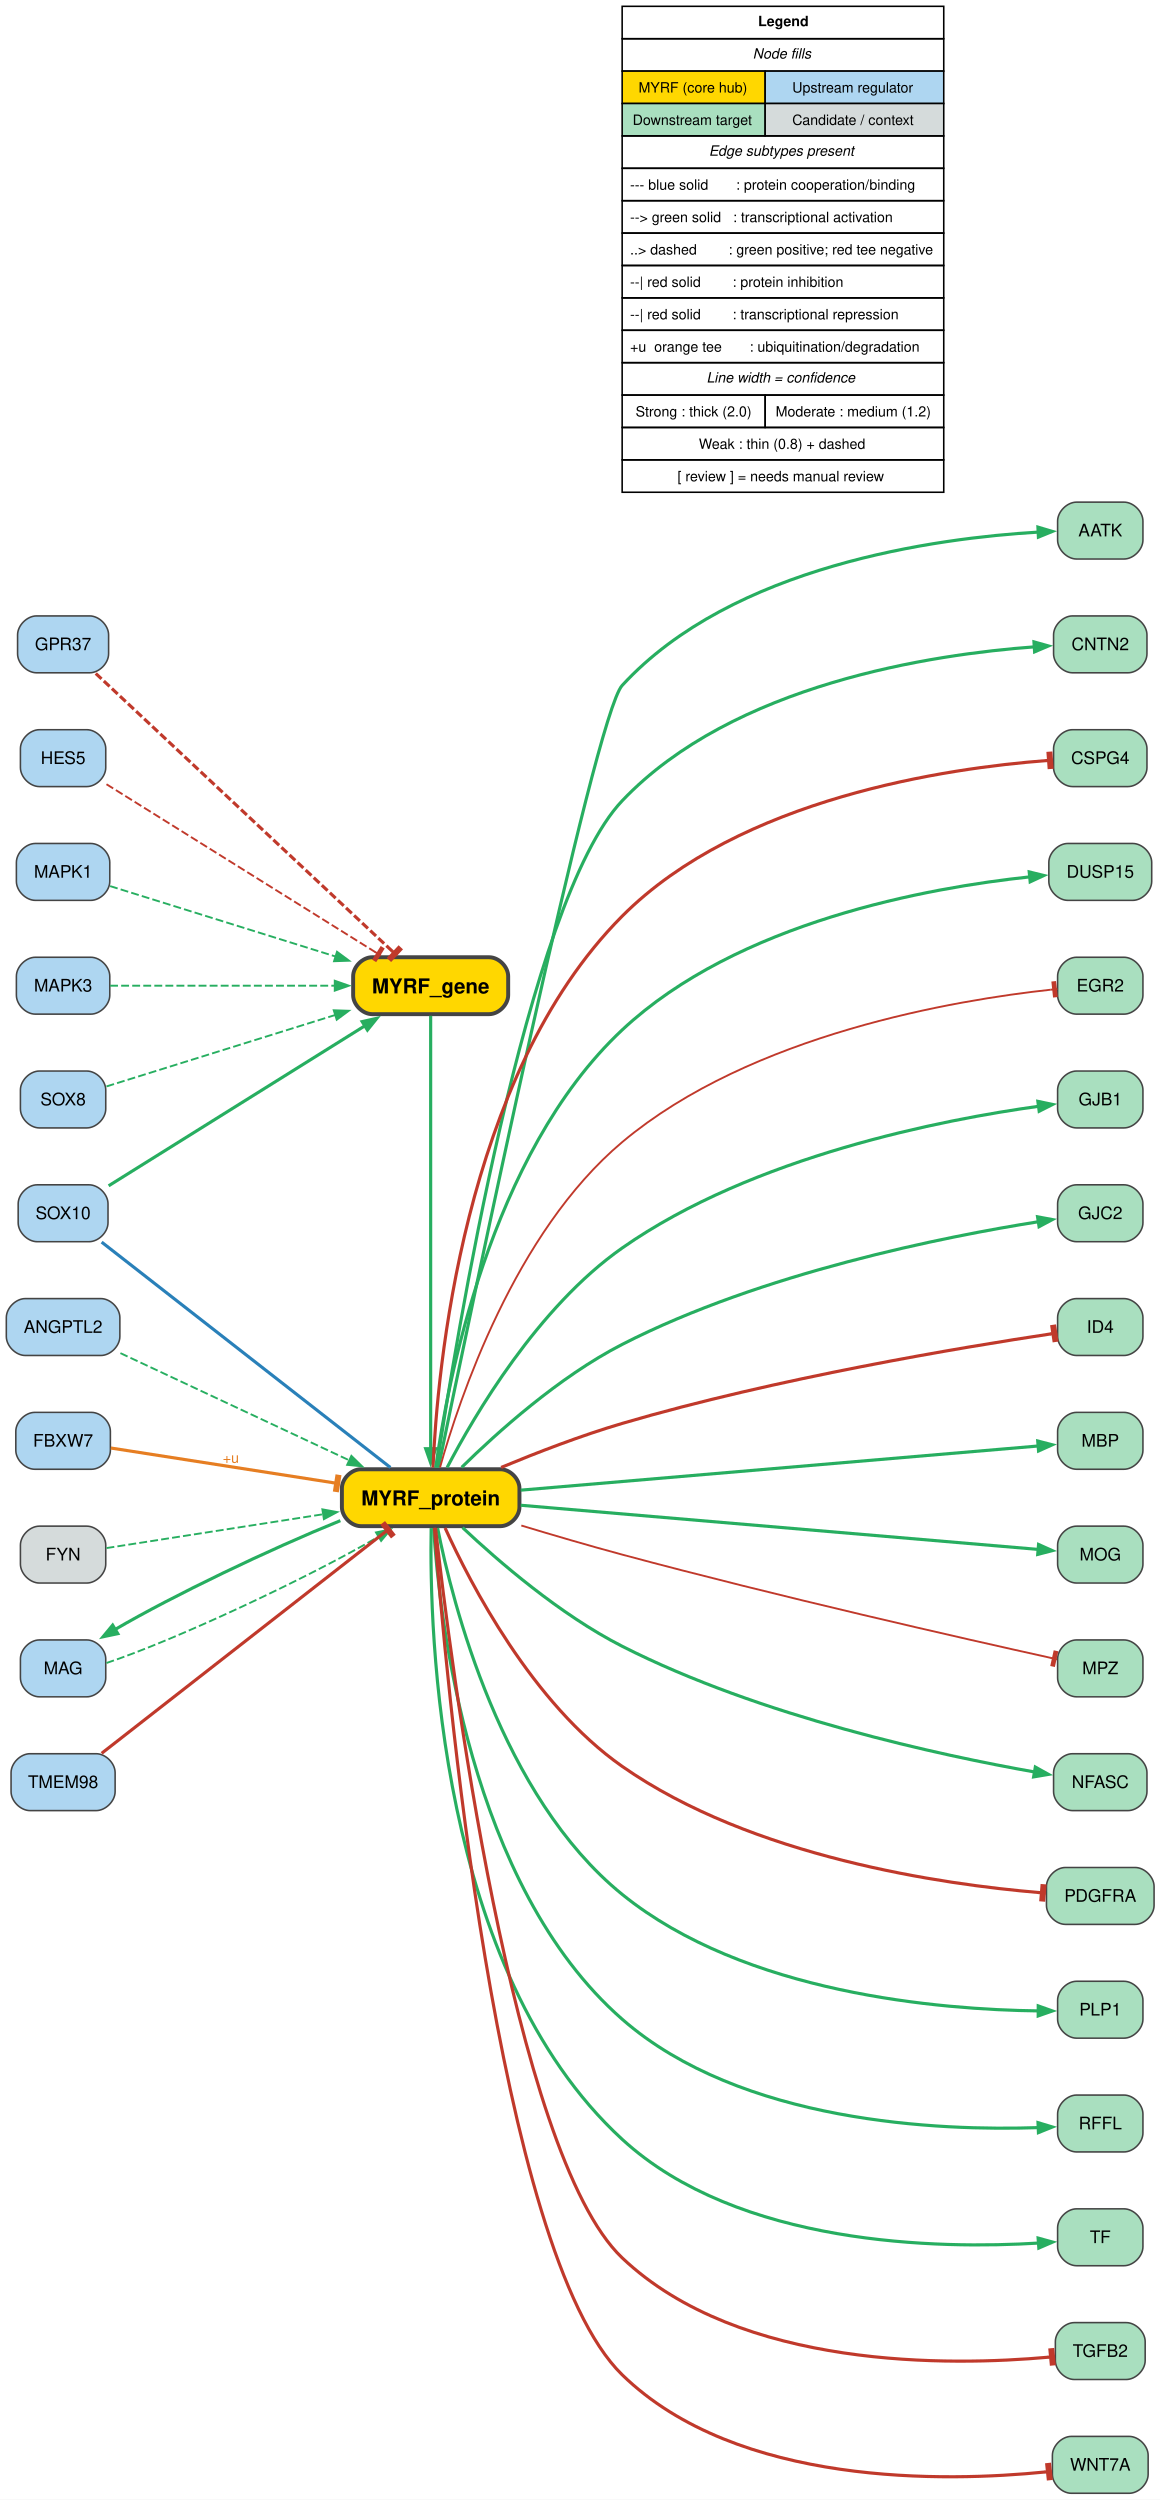
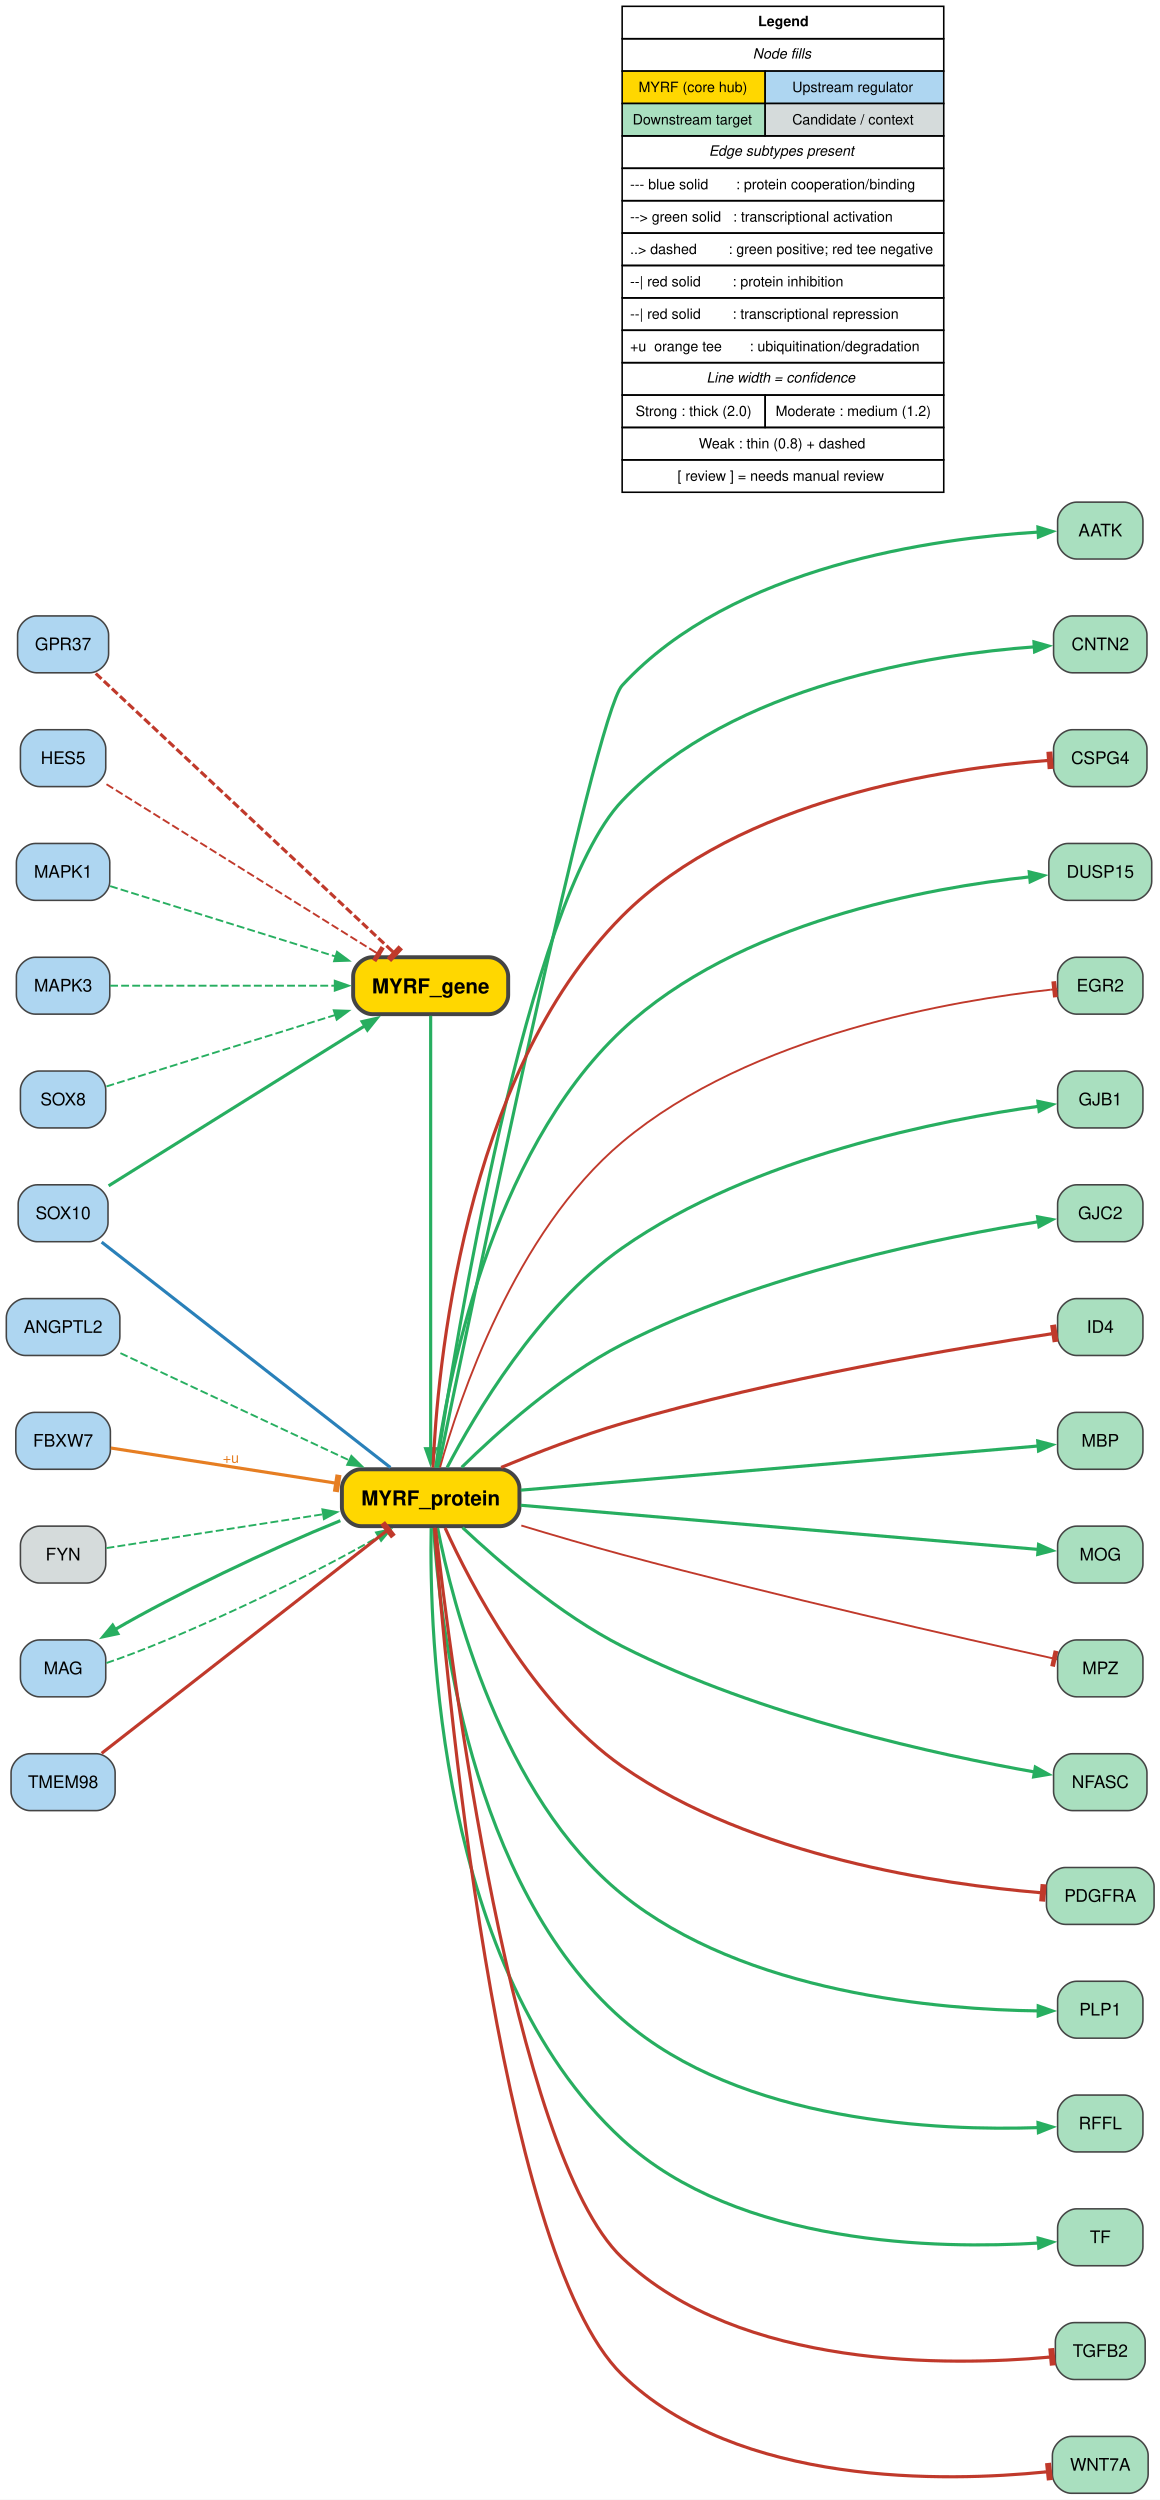
<svg xmlns="http://www.w3.org/2000/svg" xmlns:xlink="http://www.w3.org/1999/xlink" width="734pt" height="1582pt" viewBox="0.00 0.00 734.00 1582.00">
  <g id="graph0" class="graph" transform="scale(1 1) rotate(0) translate(4 1577.75)">
    <polygon fill="white" stroke="none" points="-4,4 -4,-1577.75 730.3,-1577.75 730.3,4 -4,4" />
    <g id="node1" class="node">
      <g id="a_node1">
        <a xlink:title="enzyme | ENSG00000181409">
          <path fill="#a9dfbf" stroke="#444444" d="M707.25,-1260C707.25,-1260 677.25,-1260 677.25,-1260 671.25,-1260 665.25,-1254 665.25,-1248 665.25,-1248 665.25,-1236 665.25,-1236 665.25,-1230 671.25,-1224 677.25,-1224 677.25,-1224 707.25,-1224 707.25,-1224 713.25,-1224 719.25,-1230 719.25,-1236 719.25,-1236 719.25,-1248 719.25,-1248 719.25,-1254 713.25,-1260 707.25,-1260" />
          <text xml:space="preserve" text-anchor="middle" x="692.25" y="-1238.3" font-family="Helvetica,sans-Serif" font-size="11.00">AATK</text>
        </a>
      </g>
    </g>
    <g id="node2" class="node">
      <g id="a_node2">
        <a xlink:title="protein | ENSG00000136859">
          <path fill="#aed6f1" stroke="#444444" d="M59.85,-756C59.85,-756 12,-756 12,-756 6,-756 0,-750 0,-744 0,-744 0,-732 0,-732 0,-726 6,-720 12,-720 12,-720 59.85,-720 59.85,-720 65.85,-720 71.85,-726 71.85,-732 71.85,-732 71.85,-744 71.85,-744 71.85,-750 65.85,-756 59.85,-756" />
          <text xml:space="preserve" text-anchor="middle" x="35.92" y="-734.3" font-family="Helvetica,sans-Serif" font-size="11.00">ANGPTL2</text>
        </a>
      </g>
    </g>
    <g id="node21" class="node">
      <g id="a_node21">
        <a xlink:title="transcription_factor | ENSG00000124920">
          <path fill="#ffd700" stroke="#444444" stroke-width="2.5" d="M312.7,-648C312.7,-648 224.35,-648 224.35,-648 218.35,-648 212.35,-642 212.35,-636 212.35,-636 212.35,-624 212.35,-624 212.35,-618 218.35,-612 224.35,-612 224.35,-612 312.7,-612 312.7,-612 318.7,-612 324.7,-618 324.7,-624 324.7,-624 324.7,-636 324.7,-636 324.7,-642 318.7,-648 312.7,-648" />
          <text xml:space="preserve" text-anchor="middle" x="268.52" y="-625.15" font-family="Helvetica,sans-Serif" font-weight="bold" font-size="13.00">MYRF_protein</text>
        </a>
      </g>
    </g>
    <g id="edge16" class="edge">
      <path fill="none" stroke="#27ae60" stroke-width="1.2" stroke-dasharray="5,2" d="M72.2,-721.48C110.91,-703.35 173.36,-674.1 217.2,-653.57" />
      <polygon fill="#27ae60" stroke="#27ae60" stroke-width="1.2" points="218.35,-656.51 225.17,-649.84 215.68,-650.8 218.35,-656.51" />
    </g>
    <g id="node3" class="node">
      <g id="a_node3">
        <a xlink:title="protein | ENSG00000184144">
          <path fill="#a9dfbf" stroke="#444444" d="M709.8,-1188C709.8,-1188 674.7,-1188 674.7,-1188 668.7,-1188 662.7,-1182 662.7,-1176 662.7,-1176 662.7,-1164 662.7,-1164 662.7,-1158 668.7,-1152 674.7,-1152 674.7,-1152 709.8,-1152 709.8,-1152 715.8,-1152 721.8,-1158 721.8,-1164 721.8,-1164 721.8,-1176 721.8,-1176 721.8,-1182 715.8,-1188 709.8,-1188" />
          <text xml:space="preserve" text-anchor="middle" x="692.25" y="-1166.3" font-family="Helvetica,sans-Serif" font-size="11.00">CNTN2</text>
        </a>
      </g>
    </g>
    <g id="node4" class="node">
      <g id="a_node4">
        <a xlink:title="protein | ENSG00000173546">
          <path fill="#a9dfbf" stroke="#444444" d="M709.8,-1116C709.8,-1116 674.7,-1116 674.7,-1116 668.7,-1116 662.7,-1110 662.7,-1104 662.7,-1104 662.7,-1092 662.7,-1092 662.7,-1086 668.7,-1080 674.7,-1080 674.7,-1080 709.8,-1080 709.8,-1080 715.8,-1080 721.8,-1086 721.8,-1092 721.8,-1092 721.8,-1104 721.8,-1104 721.8,-1110 715.8,-1116 709.8,-1116" />
          <text xml:space="preserve" text-anchor="middle" x="692.25" y="-1094.3" font-family="Helvetica,sans-Serif" font-size="11.00">CSPG4</text>
        </a>
      </g>
    </g>
    <g id="node5" class="node">
      <g id="a_node5">
        <a xlink:title="enzyme | ENSG00000149599">
          <path fill="#a9dfbf" stroke="#444444" d="M712.8,-1044C712.8,-1044 671.7,-1044 671.7,-1044 665.7,-1044 659.7,-1038 659.7,-1032 659.7,-1032 659.7,-1020 659.7,-1020 659.7,-1014 665.7,-1008 671.7,-1008 671.7,-1008 712.8,-1008 712.8,-1008 718.8,-1008 724.8,-1014 724.8,-1020 724.8,-1020 724.8,-1032 724.8,-1032 724.8,-1038 718.8,-1044 712.8,-1044" />
          <text xml:space="preserve" text-anchor="middle" x="692.25" y="-1022.3" font-family="Helvetica,sans-Serif" font-size="11.00">DUSP15</text>
        </a>
      </g>
    </g>
    <g id="node6" class="node">
      <g id="a_node6">
        <a xlink:title="transcription_factor | ENSG00000122877">
          <path fill="#a9dfbf" stroke="#444444" d="M707.25,-972C707.25,-972 677.25,-972 677.25,-972 671.25,-972 665.25,-966 665.25,-960 665.25,-960 665.25,-948 665.25,-948 665.25,-942 671.25,-936 677.25,-936 677.25,-936 707.25,-936 707.25,-936 713.25,-936 719.25,-942 719.25,-948 719.25,-948 719.25,-960 719.25,-960 719.25,-966 713.25,-972 707.25,-972" />
          <text xml:space="preserve" text-anchor="middle" x="692.25" y="-950.3" font-family="Helvetica,sans-Serif" font-size="11.00">EGR2</text>
        </a>
      </g>
    </g>
    <g id="node7" class="node">
      <g id="a_node7">
        <a xlink:title="enzyme | ENSG00000109670">
          <path fill="#aed6f1" stroke="#444444" d="M53.85,-684C53.85,-684 18,-684 18,-684 12,-684 6,-678 6,-672 6,-672 6,-660 6,-660 6,-654 12,-648 18,-648 18,-648 53.85,-648 53.85,-648 59.85,-648 65.85,-654 65.85,-660 65.85,-660 65.85,-672 65.85,-672 65.85,-678 59.85,-684 53.85,-684" />
          <text xml:space="preserve" text-anchor="middle" x="35.92" y="-662.3" font-family="Helvetica,sans-Serif" font-size="11.00">FBXW7</text>
        </a>
      </g>
    </g>
    <g id="edge31" class="edge">
      <path fill="none" stroke="#e67e22" stroke-width="2" d="M66.13,-661.44C101.35,-655.94 161.48,-646.56 206.89,-639.47" />
      <polygon fill="#e67e22" stroke="#e67e22" stroke-width="2" points="209.55,-634.5 210.94,-643.39 209.16,-643.67 207.77,-634.77 209.55,-634.5" />
      <polyline fill="none" stroke="#e67e22" stroke-width="2" points="211.13,-638.8 206.69,-639.5" />
      <text xml:space="preserve" text-anchor="middle" x="142.1" y="-652.11" font-family="Helvetica,sans-Serif" font-size="9.00" fill="#e67e22">+u</text>
    </g>
    <g id="node8" class="node">
      <g id="a_node8">
        <a xlink:title="enzyme | ENSG00000010810">
          <path fill="#d5dbdb" stroke="#444444" d="M50.92,-612C50.92,-612 20.92,-612 20.92,-612 14.92,-612 8.92,-606 8.92,-600 8.92,-600 8.92,-588 8.92,-588 8.92,-582 14.92,-576 20.92,-576 20.92,-576 50.92,-576 50.92,-576 56.92,-576 62.92,-582 62.92,-588 62.92,-588 62.92,-600 62.92,-600 62.92,-606 56.92,-612 50.92,-612" />
          <text xml:space="preserve" text-anchor="middle" x="35.92" y="-590.3" font-family="Helvetica,sans-Serif" font-size="11.00">FYN</text>
        </a>
      </g>
    </g>
    <g id="edge17" class="edge">
      <path fill="none" stroke="#27ae60" stroke-width="1.2" stroke-dasharray="5,2" d="M63.38,-598.13C96.63,-603.32 154.91,-612.42 200.71,-619.57" />
      <polygon fill="#27ae60" stroke="#27ae60" stroke-width="1.2" points="199.99,-622.65 209.37,-620.92 200.96,-616.42 199.99,-622.65" />
    </g>
    <g id="node9" class="node">
      <g id="a_node9">
        <a xlink:title="protein | ENSG00000169562">
          <path fill="#a9dfbf" stroke="#444444" d="M707.25,-900C707.25,-900 677.25,-900 677.25,-900 671.25,-900 665.25,-894 665.25,-888 665.25,-888 665.25,-876 665.25,-876 665.25,-870 671.25,-864 677.25,-864 677.25,-864 707.25,-864 707.25,-864 713.25,-864 719.25,-870 719.25,-876 719.25,-876 719.25,-888 719.25,-888 719.25,-894 713.25,-900 707.25,-900" />
          <text xml:space="preserve" text-anchor="middle" x="692.25" y="-878.3" font-family="Helvetica,sans-Serif" font-size="11.00">GJB1</text>
        </a>
      </g>
    </g>
    <g id="node10" class="node">
      <g id="a_node10">
        <a xlink:title="protein | ENSG00000198835">
          <path fill="#a9dfbf" stroke="#444444" d="M707.25,-828C707.25,-828 677.25,-828 677.25,-828 671.25,-828 665.25,-822 665.25,-816 665.25,-816 665.25,-804 665.25,-804 665.25,-798 671.25,-792 677.25,-792 677.25,-792 707.25,-792 707.25,-792 713.25,-792 719.25,-798 719.25,-804 719.25,-804 719.25,-816 719.25,-816 719.25,-822 713.25,-828 707.25,-828" />
          <text xml:space="preserve" text-anchor="middle" x="692.25" y="-806.3" font-family="Helvetica,sans-Serif" font-size="11.00">GJC2</text>
        </a>
      </g>
    </g>
    <g id="node11" class="node">
      <g id="a_node11">
        <a xlink:title="protein | ENSG00000170775">
          <path fill="#aed6f1" stroke="#444444" d="M52.72,-1188C52.72,-1188 19.12,-1188 19.12,-1188 13.12,-1188 7.12,-1182 7.12,-1176 7.12,-1176 7.12,-1164 7.12,-1164 7.12,-1158 13.12,-1152 19.12,-1152 19.12,-1152 52.72,-1152 52.72,-1152 58.72,-1152 64.72,-1158 64.72,-1164 64.72,-1164 64.72,-1176 64.72,-1176 64.72,-1182 58.72,-1188 52.72,-1188" />
          <text xml:space="preserve" text-anchor="middle" x="35.92" y="-1166.3" font-family="Helvetica,sans-Serif" font-size="11.00">GPR37</text>
        </a>
      </g>
    </g>
    <g id="node20" class="node">
      <g id="a_node20">
        <a xlink:title="gene | ENSG00000124920">
          <path fill="#ffd700" stroke="#444444" stroke-width="2.5" d="M305.57,-972C305.57,-972 231.47,-972 231.47,-972 225.47,-972 219.47,-966 219.47,-960 219.47,-960 219.47,-948 219.47,-948 219.47,-942 225.47,-936 231.47,-936 231.47,-936 305.57,-936 305.57,-936 311.57,-936 317.57,-942 317.57,-948 317.57,-948 317.57,-960 317.57,-960 317.57,-966 311.57,-972 305.57,-972" />
          <text xml:space="preserve" text-anchor="middle" x="268.52" y="-949.15" font-family="Helvetica,sans-Serif" font-weight="bold" font-size="13.00">MYRF_gene</text>
        </a>
      </g>
    </g>
    <g id="edge4" class="edge">
      <path fill="none" stroke="#c0392b" stroke-width="2" stroke-dasharray="5,2" d="M56.59,-1151.58C98.92,-1111.93 198.54,-1018.62 244.07,-975.97" />
      <polygon fill="#c0392b" stroke="#c0392b" stroke-width="2" points="243.45,-970.38 249.6,-976.95 248.29,-978.18 242.14,-971.62 243.45,-970.38" />
      <polyline fill="none" stroke="#c0392b" stroke-width="2" points="247.18,-973.05 243.9,-976.13" />
    </g>
    <g id="node12" class="node">
      <g id="a_node12">
        <a xlink:title="transcription_factor | ENSG00000197921">
          <path fill="#aed6f1" stroke="#444444" d="M50.92,-1116C50.92,-1116 20.92,-1116 20.92,-1116 14.92,-1116 8.92,-1110 8.92,-1104 8.92,-1104 8.92,-1092 8.92,-1092 8.92,-1086 14.92,-1080 20.92,-1080 20.92,-1080 50.92,-1080 50.92,-1080 56.92,-1080 62.92,-1086 62.92,-1092 62.92,-1092 62.92,-1104 62.92,-1104 62.92,-1110 56.92,-1116 50.92,-1116" />
          <text xml:space="preserve" text-anchor="middle" x="35.92" y="-1094.3" font-family="Helvetica,sans-Serif" font-size="11.00">HES5</text>
        </a>
      </g>
    </g>
    <g id="edge12" class="edge">
      <path fill="none" stroke="#c0392b" stroke-width="1.2" stroke-dasharray="5,2" d="M63.38,-1081.48C105.35,-1055.27 187.17,-1004.18 233.46,-975.27" />
      <polygon fill="#c0392b" stroke="#c0392b" stroke-width="1.2" points="233.86,-969.72 238.63,-977.35 237.1,-978.3 232.33,-970.67 233.86,-969.72" />
      <polyline fill="none" stroke="#c0392b" stroke-width="1.2" points="237.01,-973.06 233.19,-975.44" />
    </g>
    <g id="node13" class="node">
      <g id="a_node13">
        <a xlink:title="transcription_factor | ENSG00000172201">
          <path fill="#a9dfbf" stroke="#444444" d="M707.25,-756C707.25,-756 677.25,-756 677.25,-756 671.25,-756 665.25,-750 665.25,-744 665.25,-744 665.25,-732 665.25,-732 665.25,-726 671.25,-720 677.25,-720 677.25,-720 707.25,-720 707.25,-720 713.25,-720 719.25,-726 719.25,-732 719.25,-732 719.25,-744 719.25,-744 719.25,-750 713.25,-756 707.25,-756" />
          <text xml:space="preserve" text-anchor="middle" x="692.25" y="-734.3" font-family="Helvetica,sans-Serif" font-size="11.00">ID4</text>
        </a>
      </g>
    </g>
    <g id="node14" class="node">
      <g id="a_node14">
        <a xlink:title="protein | ENSG00000105695">
          <path fill="#aed6f1" stroke="#444444" d="M50.92,-540C50.92,-540 20.92,-540 20.92,-540 14.92,-540 8.92,-534 8.92,-528 8.92,-528 8.92,-516 8.92,-516 8.92,-510 14.92,-504 20.92,-504 20.92,-504 50.92,-504 50.92,-504 56.92,-504 62.92,-510 62.92,-516 62.92,-516 62.92,-528 62.92,-528 62.92,-534 56.92,-540 50.92,-540" />
          <text xml:space="preserve" text-anchor="middle" x="35.92" y="-518.3" font-family="Helvetica,sans-Serif" font-size="11.00">MAG</text>
        </a>
      </g>
    </g>
    <g id="edge2" class="edge">
      <path fill="none" stroke="#27ae60" stroke-width="1.2" stroke-dasharray="5,2" d="M63.38,-525.4C106.01,-539.59 189.76,-578.59 235.63,-605.39" />
      <polygon fill="#27ae60" stroke="#27ae60" stroke-width="1.2" points="233.92,-608.04 243.26,-609.98 237.17,-602.64 233.92,-608.04" />
    </g>
    <g id="node15" class="node">
      <g id="a_node15">
        <a xlink:title="enzyme | ENSG00000100030">
          <path fill="#aed6f1" stroke="#444444" d="M53.47,-1044C53.47,-1044 18.37,-1044 18.37,-1044 12.37,-1044 6.37,-1038 6.37,-1032 6.37,-1032 6.37,-1020 6.37,-1020 6.37,-1014 12.37,-1008 18.37,-1008 18.37,-1008 53.47,-1008 53.47,-1008 59.47,-1008 65.47,-1014 65.47,-1020 65.47,-1020 65.47,-1032 65.47,-1032 65.47,-1038 59.47,-1044 53.47,-1044" />
          <text xml:space="preserve" text-anchor="middle" x="35.92" y="-1022.3" font-family="Helvetica,sans-Serif" font-size="11.00">MAPK1</text>
        </a>
      </g>
    </g>
    <g id="edge18" class="edge">
      <path fill="none" stroke="#27ae60" stroke-width="1.2" stroke-dasharray="5,2" d="M65.66,-1017.03C101.25,-1005.92 162.75,-986.71 208.54,-972.42" />
      <polygon fill="#27ae60" stroke="#27ae60" stroke-width="1.2" points="209.26,-975.49 216.91,-969.8 207.38,-969.48 209.26,-975.49" />
    </g>
    <g id="node16" class="node">
      <g id="a_node16">
        <a xlink:title="enzyme | ENSG00000102882">
          <path fill="#aed6f1" stroke="#444444" d="M53.47,-972C53.47,-972 18.37,-972 18.37,-972 12.37,-972 6.37,-966 6.37,-960 6.37,-960 6.37,-948 6.37,-948 6.37,-942 12.37,-936 18.37,-936 18.37,-936 53.47,-936 53.47,-936 59.47,-936 65.47,-942 65.47,-948 65.47,-948 65.47,-960 65.47,-960 65.47,-966 59.47,-972 53.47,-972" />
          <text xml:space="preserve" text-anchor="middle" x="35.92" y="-950.3" font-family="Helvetica,sans-Serif" font-size="11.00">MAPK3</text>
        </a>
      </g>
    </g>
    <g id="edge19" class="edge">
      <path fill="none" stroke="#27ae60" stroke-width="1.2" stroke-dasharray="5,2" d="M65.66,-954C101.1,-954 162.23,-954 207.96,-954" />
      <polygon fill="#27ae60" stroke="#27ae60" stroke-width="1.2" points="207.83,-957.15 216.83,-954 207.83,-950.85 207.83,-957.15" />
    </g>
    <g id="node17" class="node">
      <g id="a_node17">
        <a xlink:title="protein | ENSG00000197971">
          <path fill="#a9dfbf" stroke="#444444" d="M707.25,-684C707.25,-684 677.25,-684 677.25,-684 671.25,-684 665.25,-678 665.25,-672 665.25,-672 665.25,-660 665.25,-660 665.25,-654 671.25,-648 677.25,-648 677.25,-648 707.25,-648 707.25,-648 713.25,-648 719.25,-654 719.25,-660 719.25,-660 719.25,-672 719.25,-672 719.25,-678 713.25,-684 707.25,-684" />
          <text xml:space="preserve" text-anchor="middle" x="692.25" y="-662.3" font-family="Helvetica,sans-Serif" font-size="11.00">MBP</text>
        </a>
      </g>
    </g>
    <g id="node18" class="node">
      <g id="a_node18">
        <a xlink:title="protein | ENSG00000204655">
          <path fill="#a9dfbf" stroke="#444444" d="M707.25,-612C707.25,-612 677.25,-612 677.25,-612 671.25,-612 665.25,-606 665.25,-600 665.25,-600 665.25,-588 665.25,-588 665.25,-582 671.25,-576 677.25,-576 677.25,-576 707.25,-576 707.25,-576 713.25,-576 719.25,-582 719.25,-588 719.25,-588 719.25,-600 719.25,-600 719.25,-606 713.25,-612 707.25,-612" />
          <text xml:space="preserve" text-anchor="middle" x="692.25" y="-590.3" font-family="Helvetica,sans-Serif" font-size="11.00">MOG</text>
        </a>
      </g>
    </g>
    <g id="node19" class="node">
      <g id="a_node19">
        <a xlink:title="protein | ENSG00000158887">
          <path fill="#a9dfbf" stroke="#444444" d="M707.25,-540C707.25,-540 677.25,-540 677.25,-540 671.25,-540 665.25,-534 665.25,-528 665.25,-528 665.25,-516 665.25,-516 665.25,-510 671.25,-504 677.25,-504 677.25,-504 707.25,-504 707.25,-504 713.25,-504 719.25,-510 719.25,-516 719.25,-516 719.25,-528 719.25,-528 719.25,-534 713.25,-540 707.25,-540" />
          <text xml:space="preserve" text-anchor="middle" x="692.25" y="-518.3" font-family="Helvetica,sans-Serif" font-size="11.00">MPZ</text>
        </a>
      </g>
    </g>
    <g id="edge32" class="edge">
      <path fill="none" stroke="#27ae60" stroke-width="2" d="M268.52,-934.94C268.52,-843.62 268.52,-752.31 268.52,-660.99" />
      <polygon fill="#27ae60" stroke="#27ae60" stroke-width="2" points="271.68,-661.01 268.53,-652.01 265.38,-661.01 271.68,-661.01" />
    </g>
    <g id="edge11" class="edge">
      <path fill="none" stroke="#27ae60" stroke-width="2" d="M273.43,-649.04C292.11,-739.8 372.2,-1124.96 389.7,-1144 459.53,-1220 588.84,-1237.24 653.03,-1241.03" />
      <polygon fill="#27ae60" stroke="#27ae60" stroke-width="2" points="652.8,-1244.17 661.94,-1241.47 653.11,-1237.88 652.8,-1244.17" />
    </g>
    <g id="edge6" class="edge">
      <path fill="none" stroke="#27ae60" stroke-width="2" d="M272.3,-649.17C283.73,-725.6 329.37,-1007.5 389.7,-1071 459.94,-1144.93 586.22,-1163.71 650.81,-1168.44" />
      <polygon fill="#27ae60" stroke="#27ae60" stroke-width="2" points="650.29,-1171.56 659.47,-1168.99 650.7,-1165.27 650.29,-1171.56" />
    </g>
    <g id="edge29" class="edge">
      <path fill="none" stroke="#c0392b" stroke-width="2" d="M270.01,-649.07C272.58,-709.16 288.7,-896.54 389.7,-998 464.37,-1073.01 596.53,-1091.76 658.04,-1096.44" />
      <polygon fill="#c0392b" stroke="#c0392b" stroke-width="2" points="661.67,-1092.19 661.02,-1101.17 659.22,-1101.04 659.88,-1092.06 661.67,-1092.19" />
      <polyline fill="none" stroke="#c0392b" stroke-width="2" points="662.24,-1096.75 657.76,-1096.42" />
    </g>
    <g id="edge14" class="edge">
      <path fill="none" stroke="#27ae60" stroke-width="2" d="M271.73,-649C278.79,-701.02 305.5,-847.14 389.7,-926 462.69,-994.36 583.56,-1016.05 647.87,-1022.89" />
      <polygon fill="#27ae60" stroke="#27ae60" stroke-width="2" points="647.29,-1026 656.55,-1023.74 647.9,-1019.73 647.29,-1026" />
    </g>
    <g id="edge25" class="edge">
      <path fill="none" stroke="#c0392b" stroke-width="1.2" d="M274.43,-649.09C286.51,-692.22 321.72,-797.89 389.7,-855 471.32,-923.57 601.79,-945.04 660.67,-951.44" />
      <polygon fill="#c0392b" stroke="#c0392b" stroke-width="1.2" points="664.7,-947.34 663.75,-956.29 661.96,-956.1 662.91,-947.15 664.7,-947.34" />
      <polyline fill="none" stroke="#c0392b" stroke-width="1.2" points="665.12,-951.91 660.64,-951.44" />
    </g>
    <g id="edge23" class="edge">
      <path fill="none" stroke="#27ae60" stroke-width="2" d="M278.95,-649.12C296.28,-682.31 336.36,-750.61 389.7,-788 472.67,-846.16 592.96,-869.33 653.48,-877.73" />
      <polygon fill="#27ae60" stroke="#27ae60" stroke-width="2" points="652.76,-880.81 662.1,-878.86 653.59,-874.56 652.76,-880.81" />
    </g>
    <g id="edge22" class="edge">
      <path fill="none" stroke="#27ae60" stroke-width="2" d="M288.15,-649.22C310.39,-671.09 349.62,-706.45 389.7,-727 478.11,-772.34 594.2,-795.27 653.23,-804.66" />
      <polygon fill="#27ae60" stroke="#27ae60" stroke-width="2" points="652.56,-807.74 661.94,-806 653.52,-801.52 652.56,-807.74" />
    </g>
    <g id="edge27" class="edge">
      <path fill="none" stroke="#c0392b" stroke-width="2" d="M313.12,-649.16C335.66,-658.52 363.8,-669.38 389.7,-677 487.08,-705.66 606.07,-725.38 660.91,-733.65" />
      <polygon fill="#c0392b" stroke="#c0392b" stroke-width="2" points="664.74,-729.67 663.41,-738.57 661.63,-738.3 662.96,-729.4 664.74,-729.67" />
      <polyline fill="none" stroke="#c0392b" stroke-width="2" points="664.97,-734.25 660.52,-733.59" />
    </g>
    <g id="edge3" class="edge">
      <path fill="none" stroke="#27ae60" stroke-width="2" d="M211.38,-615.48C166.6,-597.37 105.49,-568.05 68.75,-546.57" />
      <polygon fill="#27ae60" stroke="#27ae60" stroke-width="2" points="70.54,-543.97 61.21,-542.02 67.29,-549.36 70.54,-543.97" />
    </g>
    <g id="edge8" class="edge">
      <path fill="none" stroke="#27ae60" stroke-width="2" d="M325.53,-634.78C412.76,-642.23 578.79,-656.4 653.35,-662.76" />
      <polygon fill="#27ae60" stroke="#27ae60" stroke-width="2" points="652.67,-665.87 661.9,-663.49 653.2,-659.59 652.67,-665.87" />
    </g>
    <g id="edge13" class="edge">
      <path fill="none" stroke="#27ae60" stroke-width="2" d="M325.53,-625.22C412.76,-617.77 578.79,-603.6 653.35,-597.24" />
      <polygon fill="#27ae60" stroke="#27ae60" stroke-width="2" points="653.2,-600.41 661.9,-596.51 652.67,-594.13 653.2,-600.41" />
    </g>
    <g id="edge24" class="edge">
      <path fill="none" stroke="#c0392b" stroke-width="1.2" d="M325.89,-612.4C345.96,-606.32 368.77,-599.63 389.7,-594 488.23,-567.5 606.18,-540.77 660.77,-528.68" />
      <polygon fill="#c0392b" stroke="#c0392b" stroke-width="1.2" points="663.05,-523.56 665,-532.35 663.24,-532.74 661.3,-523.95 663.05,-523.56" />
      <polyline fill="none" stroke="#c0392b" stroke-width="1.2" points="664.91,-527.76 660.51,-528.73" />
    </g>
    <g id="node22" class="node">
      <g id="a_node22">
        <a xlink:title="protein | ENSG00000163531">
          <path fill="#a9dfbf" stroke="#444444" d="M709.8,-468C709.8,-468 674.7,-468 674.7,-468 668.7,-468 662.7,-462 662.7,-456 662.7,-456 662.7,-444 662.7,-444 662.7,-438 668.7,-432 674.7,-432 674.7,-432 709.8,-432 709.8,-432 715.8,-432 721.8,-438 721.8,-444 721.8,-444 721.8,-456 721.8,-456 721.8,-462 715.8,-468 709.8,-468" />
          <text xml:space="preserve" text-anchor="middle" x="692.25" y="-446.3" font-family="Helvetica,sans-Serif" font-size="11.00">NFASC</text>
        </a>
      </g>
    </g>
    <g id="edge21" class="edge">
      <path fill="none" stroke="#27ae60" stroke-width="2" d="M288.71,-611.09C311.15,-589.95 350.28,-556.07 389.7,-536 477.3,-491.41 591.34,-466.94 650.95,-456.39" />
      <polygon fill="#27ae60" stroke="#27ae60" stroke-width="2" points="651.15,-459.55 659.48,-454.92 650.08,-453.34 651.15,-459.55" />
    </g>
    <g id="node23" class="node">
      <g id="a_node23">
        <a xlink:title="protein | ENSG00000134853">
          <path fill="#a9dfbf" stroke="#444444" d="M714.3,-396C714.3,-396 670.2,-396 670.2,-396 664.2,-396 658.2,-390 658.2,-384 658.2,-384 658.2,-372 658.2,-372 658.2,-366 664.2,-360 670.2,-360 670.2,-360 714.3,-360 714.3,-360 720.3,-360 726.3,-366 726.3,-372 726.3,-372 726.3,-384 726.3,-384 726.3,-390 720.3,-396 714.3,-396" />
          <text xml:space="preserve" text-anchor="middle" x="692.25" y="-374.3" font-family="Helvetica,sans-Serif" font-size="11.00">PDGFRA</text>
        </a>
      </g>
    </g>
    <g id="edge30" class="edge">
      <path fill="none" stroke="#c0392b" stroke-width="2" d="M277.64,-610.9C293.67,-575.52 332.84,-499.78 389.7,-460 471.97,-402.44 592.87,-385.25 653.57,-380.14" />
      <polygon fill="#c0392b" stroke="#c0392b" stroke-width="2" points="656.47,-375.39 657.2,-384.36 655.41,-384.51 654.67,-375.54 656.47,-375.39" />
      <polyline fill="none" stroke="#c0392b" stroke-width="2" points="657.73,-379.8 653.25,-380.17" />
    </g>
    <g id="node24" class="node">
      <g id="a_node24">
        <a xlink:title="protein | ENSG00000123560">
          <path fill="#a9dfbf" stroke="#444444" d="M707.25,-324C707.25,-324 677.25,-324 677.25,-324 671.25,-324 665.25,-318 665.25,-312 665.25,-312 665.25,-300 665.25,-300 665.25,-294 671.25,-288 677.25,-288 677.25,-288 707.25,-288 707.25,-288 713.25,-288 719.25,-294 719.25,-300 719.25,-300 719.25,-312 719.25,-312 719.25,-318 713.25,-324 707.25,-324" />
          <text xml:space="preserve" text-anchor="middle" x="692.25" y="-302.3" font-family="Helvetica,sans-Serif" font-size="11.00">PLP1</text>
        </a>
      </g>
    </g>
    <g id="edge7" class="edge">
      <path fill="none" stroke="#27ae60" stroke-width="2" d="M272.91,-610.82C282.28,-563.59 313.12,-441.04 389.7,-379 467.42,-316.03 591.07,-306.01 653.11,-305.25" />
      <polygon fill="#27ae60" stroke="#27ae60" stroke-width="2" points="653,-308.4 661.99,-305.22 652.98,-302.1 653,-308.4" />
    </g>
    <g id="node25" class="node">
      <g id="a_node25">
        <a xlink:title="enzyme | ENSG00000092871">
          <path fill="#a9dfbf" stroke="#444444" d="M707.25,-252C707.25,-252 677.25,-252 677.25,-252 671.25,-252 665.25,-246 665.25,-240 665.25,-240 665.25,-228 665.25,-228 665.25,-222 671.25,-216 677.25,-216 677.25,-216 707.25,-216 707.25,-216 713.25,-216 719.25,-222 719.25,-228 719.25,-228 719.25,-240 719.25,-240 719.25,-246 713.25,-252 707.25,-252" />
          <text xml:space="preserve" text-anchor="middle" x="692.25" y="-230.3" font-family="Helvetica,sans-Serif" font-size="11.00">RFFL</text>
        </a>
      </g>
    </g>
    <g id="edge20" class="edge">
      <path fill="none" stroke="#27ae60" stroke-width="2" d="M270.38,-610.84C274.01,-553.95 292.85,-384.69 389.7,-300 464.96,-234.19 590.68,-229.24 653.34,-231.41" />
      <polygon fill="#27ae60" stroke="#27ae60" stroke-width="2" points="652.85,-234.54 661.97,-231.79 653.12,-228.24 652.85,-234.54" />
    </g>
    <g id="node28" class="node">
      <g id="a_node28">
        <a xlink:title="protein | ENSG00000091513">
          <path fill="#a9dfbf" stroke="#444444" d="M707.25,-180C707.25,-180 677.25,-180 677.25,-180 671.25,-180 665.25,-174 665.25,-168 665.25,-168 665.25,-156 665.25,-156 665.25,-150 671.25,-144 677.25,-144 677.25,-144 707.25,-144 707.25,-144 713.25,-144 719.25,-150 719.25,-156 719.25,-156 719.25,-168 719.25,-168 719.25,-174 713.25,-180 707.25,-180" />
          <text xml:space="preserve" text-anchor="middle" x="692.25" y="-158.3" font-family="Helvetica,sans-Serif" font-size="11.00">TF</text>
        </a>
      </g>
    </g>
    <g id="edge5" class="edge">
      <path fill="none" stroke="#27ae60" stroke-width="2" d="M268.84,-610.78C267.63,-545.6 273.03,-331.15 389.7,-224 463.32,-156.38 590.33,-154.47 653.41,-158.35" />
      <polygon fill="#27ae60" stroke="#27ae60" stroke-width="2" points="652.92,-161.48 662.12,-158.97 653.37,-155.19 652.92,-161.48" />
    </g>
    <g id="node29" class="node">
      <g id="a_node29">
        <a xlink:title="protein | ENSG00000092969">
          <path fill="#a9dfbf" stroke="#444444" d="M708.67,-108C708.67,-108 675.83,-108 675.83,-108 669.83,-108 663.83,-102 663.83,-96 663.83,-96 663.83,-84 663.83,-84 663.83,-78 669.83,-72 675.83,-72 675.83,-72 708.67,-72 708.67,-72 714.67,-72 720.67,-78 720.67,-84 720.67,-84 720.67,-96 720.67,-96 720.67,-102 714.67,-108 708.67,-108" />
          <text xml:space="preserve" text-anchor="middle" x="692.25" y="-86.3" font-family="Helvetica,sans-Serif" font-size="11.00">TGFB2</text>
        </a>
      </g>
    </g>
    <g id="edge26" class="edge">
      <path fill="none" stroke="#c0392b" stroke-width="2" d="M271.59,-610.83C280.75,-529.61 320.26,-214.94 389.7,-149 464.49,-77.97 598.34,-80.58 659.36,-86.11" />
      <polygon fill="#c0392b" stroke="#c0392b" stroke-width="2" points="663.05,-81.94 662.2,-90.9 660.41,-90.73 661.26,-81.77 663.05,-81.94" />
      <polyline fill="none" stroke="#c0392b" stroke-width="2" points="663.52,-86.5 659.04,-86.08" />
    </g>
    <g id="node31" class="node">
      <g id="a_node31">
        <a xlink:title="protein | ENSG00000154764">
          <path fill="#a9dfbf" stroke="#444444" d="M710.55,-36C710.55,-36 673.95,-36 673.95,-36 667.95,-36 661.95,-30 661.95,-24 661.95,-24 661.95,-12 661.95,-12 661.95,-6 667.95,0 673.95,0 673.95,0 710.55,0 710.55,0 716.55,0 722.55,-6 722.55,-12 722.55,-12 722.55,-24 722.55,-24 722.55,-30 716.55,-36 710.55,-36" />
          <text xml:space="preserve" text-anchor="middle" x="692.25" y="-14.3" font-family="Helvetica,sans-Serif" font-size="11.00">WNT7A</text>
        </a>
      </g>
    </g>
    <g id="edge28" class="edge">
      <path fill="none" stroke="#c0392b" stroke-width="2" d="M270.89,-610.96C277.62,-522.47 310.25,-152.38 389.7,-75 462.76,-3.85 595.14,-7.23 657.3,-13.47" />
      <polygon fill="#c0392b" stroke="#c0392b" stroke-width="2" points="661.12,-9.34 660.19,-18.29 658.4,-18.1 659.33,-9.15 661.12,-9.34" />
      <polyline fill="none" stroke="#c0392b" stroke-width="2" points="661.55,-13.91 657.07,-13.44" />
    </g>
    <g id="node26" class="node">
      <g id="a_node26">
        <a xlink:title="transcription_factor | ENSG00000100146">
          <path fill="#aed6f1" stroke="#444444" d="M52.35,-828C52.35,-828 19.5,-828 19.5,-828 13.5,-828 7.5,-822 7.5,-816 7.5,-816 7.5,-804 7.5,-804 7.5,-798 13.5,-792 19.5,-792 19.5,-792 52.35,-792 52.35,-792 58.35,-792 64.35,-798 64.35,-804 64.35,-804 64.35,-816 64.35,-816 64.35,-822 58.35,-828 52.35,-828" />
          <text xml:space="preserve" text-anchor="middle" x="35.92" y="-806.3" font-family="Helvetica,sans-Serif" font-size="11.00">SOX10</text>
        </a>
      </g>
    </g>
    <g id="edge9" class="edge">
      <path fill="none" stroke="#27ae60" stroke-width="2" d="M64.74,-827.37C105.17,-852.61 180.4,-899.6 226.99,-928.69" />
      <polygon fill="#27ae60" stroke="#27ae60" stroke-width="2" points="225.18,-931.27 234.48,-933.36 228.51,-925.93 225.18,-931.27" />
    </g>
    <g id="edge10" class="edge">
      <path fill="none" stroke="#2980b9" stroke-width="2" d="M60.31,-791.75C104.16,-757.52 198.36,-683.99 243.04,-649.11" />
    </g>
    <g id="node27" class="node">
      <g id="a_node27">
        <a xlink:title="transcription_factor | ENSG00000005513">
          <path fill="#aed6f1" stroke="#444444" d="M50.92,-900C50.92,-900 20.92,-900 20.92,-900 14.92,-900 8.92,-894 8.92,-888 8.92,-888 8.92,-876 8.92,-876 8.92,-870 14.92,-864 20.92,-864 20.92,-864 50.92,-864 50.92,-864 56.92,-864 62.92,-870 62.92,-876 62.92,-876 62.92,-888 62.92,-888 62.92,-894 56.92,-900 50.92,-900" />
          <text xml:space="preserve" text-anchor="middle" x="35.92" y="-878.3" font-family="Helvetica,sans-Serif" font-size="11.00">SOX8</text>
        </a>
      </g>
    </g>
    <g id="edge15" class="edge">
      <path fill="none" stroke="#27ae60" stroke-width="1.2" stroke-dasharray="5,2" d="M63.38,-890.26C98.46,-901.21 161.4,-920.86 208.15,-935.46" />
      <polygon fill="#27ae60" stroke="#27ae60" stroke-width="1.2" points="207.19,-938.46 216.72,-938.14 209.07,-932.45 207.19,-938.46" />
    </g>
    <g id="node30" class="node">
      <g id="a_node30">
        <a xlink:title="protein | ENSG00000006042">
          <path fill="#aed6f1" stroke="#444444" d="M56.85,-468C56.85,-468 15,-468 15,-468 9,-468 3,-462 3,-456 3,-456 3,-444 3,-444 3,-438 9,-432 15,-432 15,-432 56.85,-432 56.85,-432 62.85,-432 68.85,-438 68.85,-444 68.85,-444 68.85,-456 68.85,-456 68.85,-462 62.85,-468 56.85,-468" />
          <text xml:space="preserve" text-anchor="middle" x="35.92" y="-446.3" font-family="Helvetica,sans-Serif" font-size="11.00">TMEM98</text>
        </a>
      </g>
    </g>
    <g id="edge1" class="edge">
      <path fill="none" stroke="#c0392b" stroke-width="2" d="M60.31,-468.25C103.05,-501.61 193.61,-572.3 239.54,-608.16" />
      <polygon fill="#c0392b" stroke="#c0392b" stroke-width="2" points="245.02,-606.73 239.48,-613.82 238.07,-612.71 243.6,-605.62 245.02,-606.73" />
      <polyline fill="none" stroke="#c0392b" stroke-width="2" points="242.96,-610.83 239.42,-608.06" />
    </g>
    <g id="node32" class="node">
      <polygon fill="none" stroke="black" points="389.7,-1553.25 389.7,-1573.75 593.2,-1573.75 593.2,-1553.25 389.7,-1553.25" />
      <text xml:space="preserve" text-anchor="start" x="475.7" y="-1561.2" font-family="Helvetica,sans-Serif" font-weight="bold" font-size="9.00">Legend</text>
      <polygon fill="none" stroke="black" points="389.7,-1532.75 389.7,-1553.25 593.2,-1553.25 593.2,-1532.75 389.7,-1532.75" />
      <text xml:space="preserve" text-anchor="start" x="472.32" y="-1540.7" font-family="Helvetica,sans-Serif" font-style="italic" font-size="9.00">Node fills</text>
      <polygon fill="#ffd700" stroke="none" points="389.7,-1512.25 389.7,-1532.75 480.2,-1532.75 480.2,-1512.25 389.7,-1512.25" />
      <polygon fill="none" stroke="black" points="389.7,-1512.25 389.7,-1532.75 480.2,-1532.75 480.2,-1512.25 389.7,-1512.25" />
-       <text xml:space="preserve" text-anchor="start" x="400.07" y="-1519.2" font-family="Helvetica,sans-Serif" font-size="9.00">MYRF (core hub)</text>
+       <text xml:space="preserve" text-anchor="start" x="400.07" y="-1519.5" font-family="Helvetica,sans-Serif" font-size="9.00">MYRF (core hub)</text>
      <polygon fill="#aed6f1" stroke="none" points="480.2,-1512.25 480.2,-1532.75 593.2,-1532.75 593.2,-1512.25 480.2,-1512.25" />
      <polygon fill="none" stroke="black" points="480.2,-1512.25 480.2,-1532.75 593.2,-1532.75 593.2,-1512.25 480.2,-1512.25" />
-       <text xml:space="preserve" text-anchor="start" x="497.32" y="-1519.2" font-family="Helvetica,sans-Serif" font-size="9.00">Upstream regulator</text>
+       <text xml:space="preserve" text-anchor="start" x="497.32" y="-1519.5" font-family="Helvetica,sans-Serif" font-size="9.00">Upstream regulator</text>
      <polygon fill="#a9dfbf" stroke="none" points="389.7,-1491.75 389.7,-1512.25 480.2,-1512.25 480.2,-1491.75 389.7,-1491.75" />
      <polygon fill="none" stroke="black" points="389.7,-1491.75 389.7,-1512.25 480.2,-1512.25 480.2,-1491.75 389.7,-1491.75" />
-       <text xml:space="preserve" text-anchor="start" x="396.32" y="-1498.7" font-family="Helvetica,sans-Serif" font-size="9.00">Downstream target</text>
+       <text xml:space="preserve" text-anchor="start" x="396.32" y="-1499" font-family="Helvetica,sans-Serif" font-size="9.00">Downstream target</text>
      <polygon fill="#d5dbdb" stroke="none" points="480.2,-1491.75 480.2,-1512.25 593.2,-1512.25 593.2,-1491.75 480.2,-1491.75" />
      <polygon fill="none" stroke="black" points="480.2,-1491.75 480.2,-1512.25 593.2,-1512.25 593.2,-1491.75 480.2,-1491.75" />
-       <text xml:space="preserve" text-anchor="start" x="497.32" y="-1498.7" font-family="Helvetica,sans-Serif" font-size="9.00">Candidate / context</text>
+       <text xml:space="preserve" text-anchor="start" x="497.32" y="-1499" font-family="Helvetica,sans-Serif" font-size="9.00">Candidate / context</text>
      <polygon fill="none" stroke="black" points="389.7,-1471.25 389.7,-1491.75 593.2,-1491.75 593.2,-1471.25 389.7,-1471.25" />
      <text xml:space="preserve" text-anchor="start" x="444.57" y="-1479.2" font-family="Helvetica,sans-Serif" font-style="italic" font-size="9.00">Edge subtypes present</text>
      <polygon fill="none" stroke="black" points="389.7,-1450.75 389.7,-1471.25 593.2,-1471.25 593.2,-1450.75 389.7,-1450.75" />
-       <text xml:space="preserve" text-anchor="start" x="394.7" y="-1457.7" font-family="Helvetica,sans-Serif" font-size="9.00">--- blue solid       : protein cooperation/binding</text>
+       <text xml:space="preserve" text-anchor="start" x="394.7" y="-1458" font-family="Helvetica,sans-Serif" font-size="9.00">--- blue solid       : protein cooperation/binding</text>
      <polygon fill="none" stroke="black" points="389.7,-1430.25 389.7,-1450.75 593.2,-1450.75 593.2,-1430.25 389.7,-1430.25" />
-       <text xml:space="preserve" text-anchor="start" x="394.7" y="-1437.2" font-family="Helvetica,sans-Serif" font-size="9.00">--&gt; green solid   : transcriptional activation</text>
+       <text xml:space="preserve" text-anchor="start" x="394.7" y="-1437.5" font-family="Helvetica,sans-Serif" font-size="9.00">--&gt; green solid   : transcriptional activation</text>
      <polygon fill="none" stroke="black" points="389.7,-1409.75 389.7,-1430.25 593.2,-1430.25 593.2,-1409.75 389.7,-1409.75" />
-       <text xml:space="preserve" text-anchor="start" x="394.7" y="-1416.7" font-family="Helvetica,sans-Serif" font-size="9.00">..&gt; dashed        : green positive; red tee negative</text>
+       <text xml:space="preserve" text-anchor="start" x="394.7" y="-1417" font-family="Helvetica,sans-Serif" font-size="9.00">..&gt; dashed        : green positive; red tee negative</text>
      <polygon fill="none" stroke="black" points="389.7,-1389.25 389.7,-1409.75 593.2,-1409.75 593.2,-1389.25 389.7,-1389.25" />
-       <text xml:space="preserve" text-anchor="start" x="394.7" y="-1396.2" font-family="Helvetica,sans-Serif" font-size="9.00">--| red solid        : protein inhibition</text>
+       <text xml:space="preserve" text-anchor="start" x="394.7" y="-1396.5" font-family="Helvetica,sans-Serif" font-size="9.00">--| red solid        : protein inhibition</text>
      <polygon fill="none" stroke="black" points="389.7,-1368.75 389.7,-1389.25 593.2,-1389.25 593.2,-1368.75 389.7,-1368.75" />
-       <text xml:space="preserve" text-anchor="start" x="394.7" y="-1375.7" font-family="Helvetica,sans-Serif" font-size="9.00">--| red solid        : transcriptional repression</text>
+       <text xml:space="preserve" text-anchor="start" x="394.7" y="-1376" font-family="Helvetica,sans-Serif" font-size="9.00">--| red solid        : transcriptional repression</text>
      <polygon fill="none" stroke="black" points="389.7,-1348.25 389.7,-1368.75 593.2,-1368.75 593.2,-1348.25 389.7,-1348.25" />
-       <text xml:space="preserve" text-anchor="start" x="394.7" y="-1355.2" font-family="Helvetica,sans-Serif" font-size="9.00">+u  orange tee       : ubiquitination/degradation</text>
+       <text xml:space="preserve" text-anchor="start" x="394.7" y="-1355.5" font-family="Helvetica,sans-Serif" font-size="9.00">+u  orange tee       : ubiquitination/degradation</text>
      <polygon fill="none" stroke="black" points="389.7,-1327.75 389.7,-1348.25 593.2,-1348.25 593.2,-1327.75 389.7,-1327.75" />
      <text xml:space="preserve" text-anchor="start" x="443.07" y="-1335.7" font-family="Helvetica,sans-Serif" font-style="italic" font-size="9.00">Line width = confidence</text>
      <polygon fill="none" stroke="black" points="389.7,-1307.25 389.7,-1327.75 480.2,-1327.75 480.2,-1307.25 389.7,-1307.25" />
-       <text xml:space="preserve" text-anchor="start" x="398.2" y="-1314.2" font-family="Helvetica,sans-Serif" font-size="9.00">Strong : thick (2.0)</text>
+       <text xml:space="preserve" text-anchor="start" x="398.2" y="-1314.5" font-family="Helvetica,sans-Serif" font-size="9.00">Strong : thick (2.0)</text>
      <polygon fill="none" stroke="black" points="480.2,-1307.25 480.2,-1327.75 593.2,-1327.75 593.2,-1307.25 480.2,-1307.25" />
-       <text xml:space="preserve" text-anchor="start" x="486.82" y="-1314.2" font-family="Helvetica,sans-Serif" font-size="9.00">Moderate : medium (1.2)</text>
+       <text xml:space="preserve" text-anchor="start" x="486.82" y="-1314.5" font-family="Helvetica,sans-Serif" font-size="9.00">Moderate : medium (1.2)</text>
      <polygon fill="none" stroke="black" points="389.7,-1286.75 389.7,-1307.25 593.2,-1307.25 593.2,-1286.75 389.7,-1286.75" />
-       <text xml:space="preserve" text-anchor="start" x="438.2" y="-1293.7" font-family="Helvetica,sans-Serif" font-size="9.00">Weak : thin (0.8) + dashed</text>
+       <text xml:space="preserve" text-anchor="start" x="438.2" y="-1294" font-family="Helvetica,sans-Serif" font-size="9.00">Weak : thin (0.8) + dashed</text>
      <polygon fill="none" stroke="black" points="389.7,-1266.25 389.7,-1286.75 593.2,-1286.75 593.2,-1266.25 389.7,-1266.25" />
-       <text xml:space="preserve" text-anchor="start" x="424.7" y="-1273.2" font-family="Helvetica,sans-Serif" font-size="9.00">[ review ] = needs manual review</text>
+       <text xml:space="preserve" text-anchor="start" x="424.7" y="-1273.5" font-family="Helvetica,sans-Serif" font-size="9.00">[ review ] = needs manual review</text>
    </g>
  </g>
</svg>
